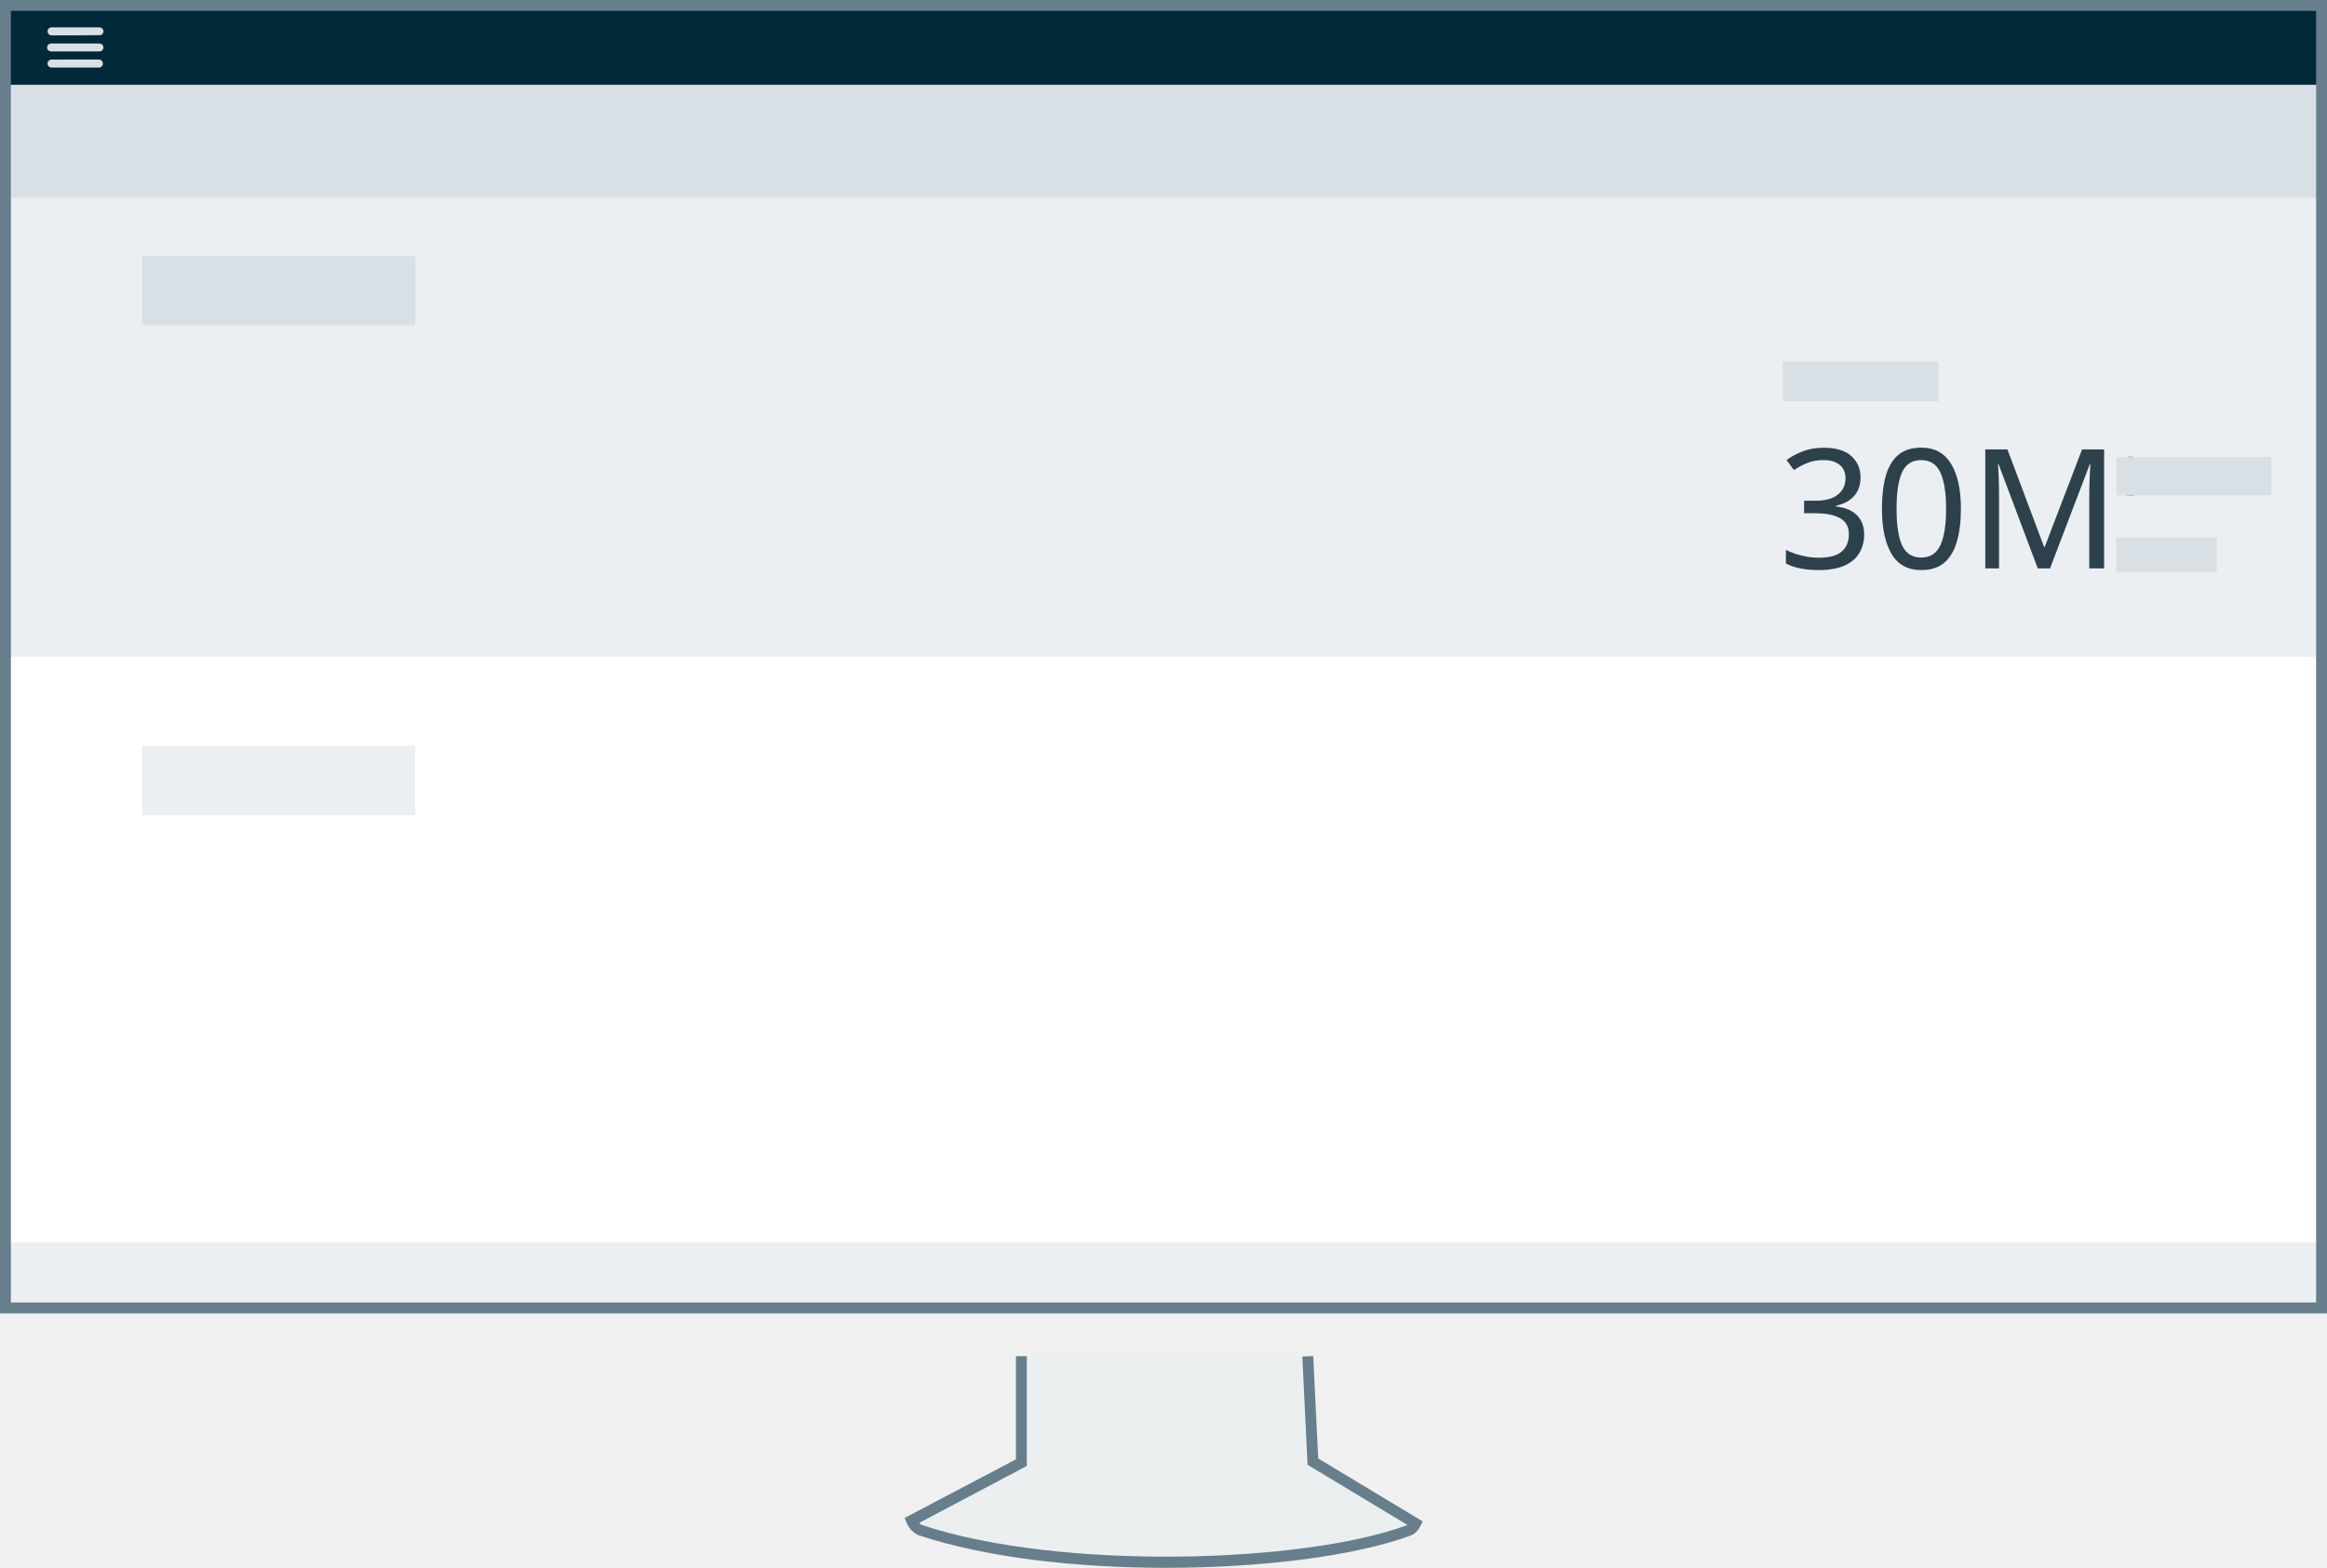
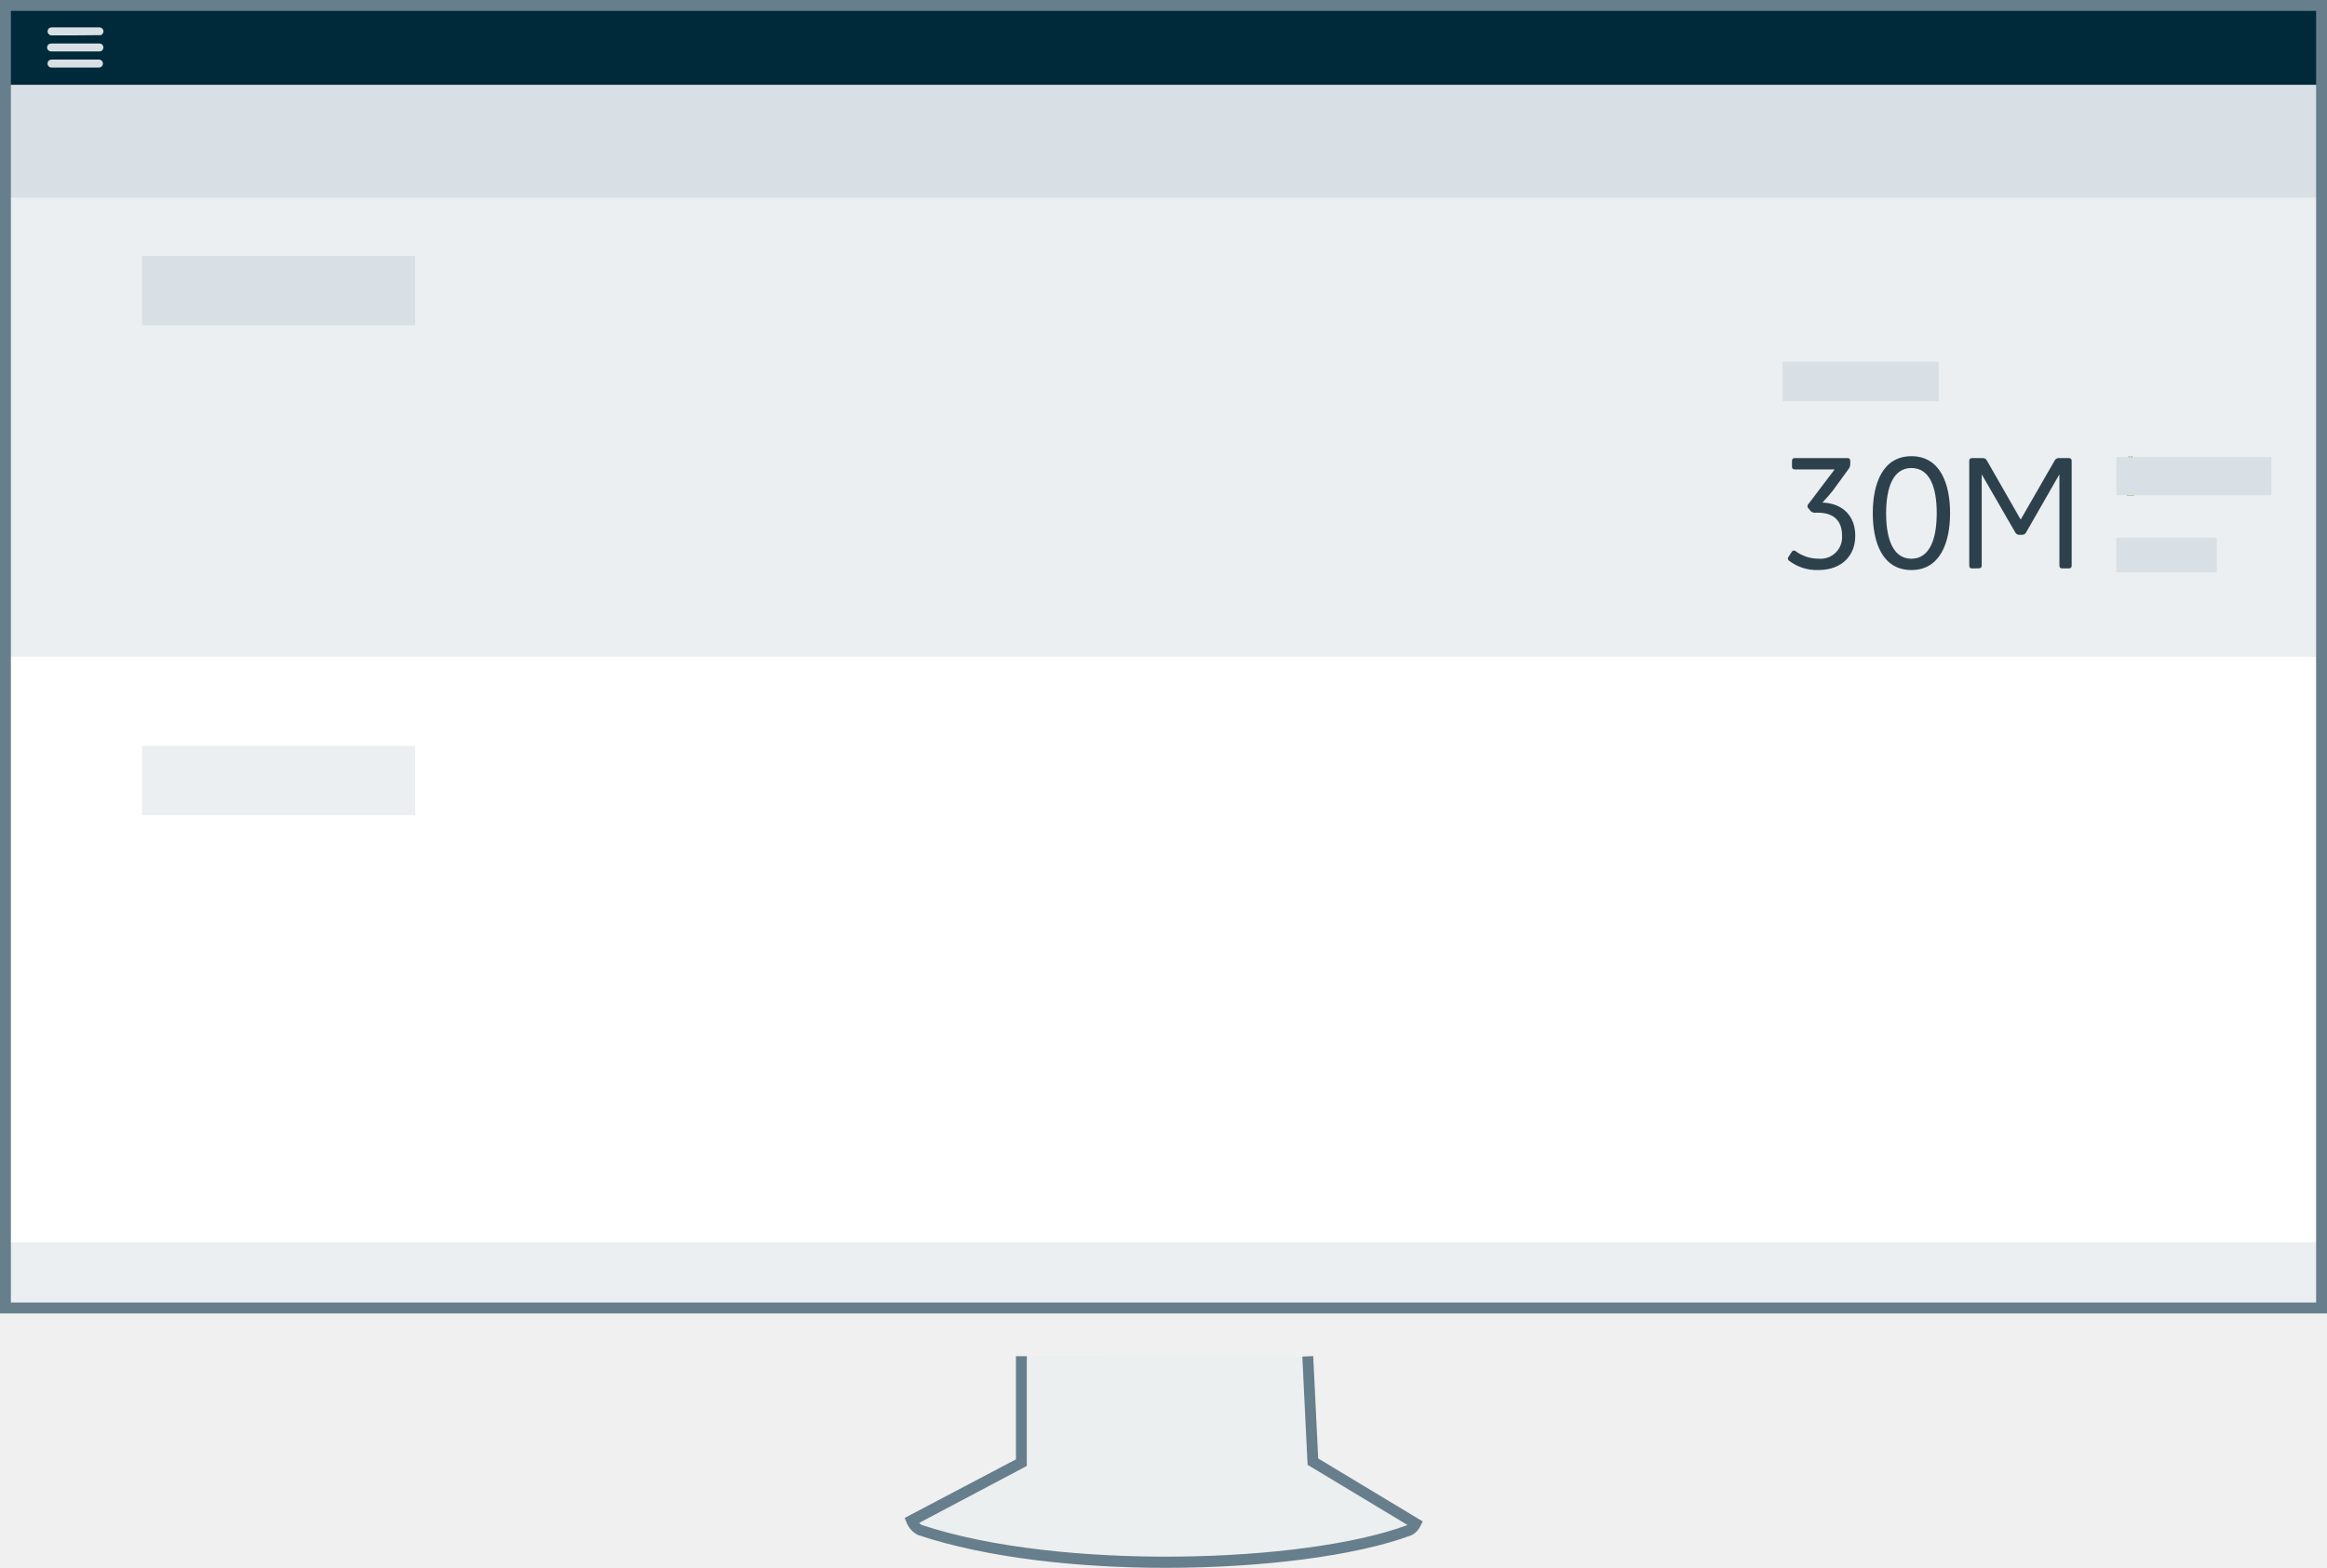
<svg xmlns="http://www.w3.org/2000/svg" viewBox="0 0 367.83 247.89">
  <defs>
-     <style>.cls-1{fill:#fff;}.cls-2{fill:#002939;}.cls-3{fill:#ebeff1;}.cls-4{fill:#d8e0e5;}.cls-5{fill:#374d5a;}.cls-6{fill:#e18d26;}.cls-7{fill:#010101;}.cls-8{fill:#b6c3cc;}.cls-9{fill:#a5d06b;}.cls-10{fill:#9279b7;}.cls-11,.cls-14{fill:#2d414d;}.cls-12{fill:#ebeff0;}.cls-13{fill:#677e8c;}.cls-14{font-size:26.35px;font-family:GEInspiraSans-Regular, GE Inspira Sans;}.cls-15{fill:#6ea341;}</style>
+     <style>.cls-1{fill:#fff;}.cls-2{fill:#002939;}.cls-3{fill:#ebeff1;}.cls-4{fill:#d8e0e5;}.cls-5{fill:#374d5a;}.cls-6{fill:#e18d26;}.cls-7{fill:#010101;}.cls-8{fill:#b6c3cc;}.cls-9{fill:#a5d06b;}.cls-10{fill:#9279b7;}.cls-11{fill:#2d414d;}.cls-12{fill:#ebeff0;}.cls-13{fill:#677e8c;}.cls-14{fill:#6ea341;}</style>
  </defs>
  <g id="Layer_2" data-name="Layer 2">
    <g id="content">
      <polygon class="cls-1" points="0.86 0.71 0.86 145.02 0.86 206.24 366.97 206.24 366.97 0.71 0.86 0.71" />
      <rect class="cls-2" x="0.86" y="0.71" width="366.11" height="12.74" />
      <rect class="cls-3" x="0.86" y="29.75" width="366.11" height="74.09" />
      <rect class="cls-4" x="0.86" y="13.44" width="366.11" height="17.8" />
      <rect class="cls-3" x="0.86" y="196.44" width="366.11" height="9.46" />
      <path class="cls-5" d="M69.81,92V88.63a14.87,14.87,0,1,0-29.74,0v3.32H29.2V88.63a25.73,25.73,0,0,1,51.47,0v3.32Z" />
      <path class="cls-6" d="M69.81,92V88.63a14.87,14.87,0,1,0-29.74,0v3.32H29.2V88.63a25.73,25.73,0,0,1,51.47,0v3.32Z" />
      <polygon class="cls-7" points="55.09 63.33 54.36 63.33 54.1 90.38 55.53 90.37 55.09 63.33" />
      <path class="cls-8" d="M54.94,62.89A25.77,25.77,0,0,1,80.67,88.62v3.32H69.81V88.63A14.89,14.89,0,0,0,54.94,73.75" />
      <polygon class="cls-7" points="55.09 63.33 54.36 63.33 54.1 90.38 55.53 90.37 55.09 63.33" />
      <path class="cls-9" d="M152.13,91.89V88.56a14.87,14.87,0,1,0-29.74,0v3.32H111.53V88.56a25.73,25.73,0,0,1,51.47,0v3.32Z" />
      <polygon class="cls-7" points="137.41 63.26 136.68 63.27 136.42 90.32 137.85 90.31 137.41 63.26" />
      <path class="cls-8" d="M137.26,63A25.77,25.77,0,0,1,163,88.68V92H152.13V88.69a14.89,14.89,0,0,0-14.87-14.87" />
      <polygon class="cls-7" points="137.41 63.39 136.68 63.4 136.42 90.44 137.85 90.44 137.41 63.39" />
      <path class="cls-10" d="M234.45,92V88.72a14.87,14.87,0,1,0-29.74,0V92H193.85V88.72a25.73,25.73,0,0,1,51.47,0V92Z" />
      <polygon class="cls-7" points="219.73 63.43 219 63.43 218.74 90.48 220.17 90.47 219.73 63.43" />
      <path class="cls-8" d="M219.58,62.79a25.77,25.77,0,0,1,25.74,25.73v3.32H234.45V88.53a14.89,14.89,0,0,0-14.87-14.87" />
      <polygon class="cls-7" points="219.73 63.23 219 63.23 218.74 90.28 220.17 90.28 219.73 63.23" />
      <g id="Area_Chart" data-name="Area Chart">
        <rect class="cls-11" x="22.45" y="187.82" width="229.76" height="0.3" transform="translate(274.67 375.93) rotate(-180)" />
        <polygon class="cls-10" points="240.14 163.06 228.06 160.28 215.99 160.54 203.91 162.54 191.83 162.06 179.75 160.64 167.68 163.33 155.6 165.48 143.52 166.53 131.44 165.12 119.36 165.06 107.29 167.8 95.21 170.95 83.13 169.09 71.06 169.09 58.98 173.27 46.9 170.01 34.82 173.9 22.75 175.76 22.75 177.81 22.45 187.81 252.22 187.81 252.22 171.75 252.22 171.72 252.22 161.8 240.14 163.06" />
        <polyline class="cls-9" points="252.22 156.29 240.14 154.79 228.06 156.39 215.99 153.83 203.91 155.75 191.83 157.09 179.75 156.8 167.68 154.68 155.6 157.03 143.52 160.93 131.44 158.8 119.36 160.28 107.29 158.75 95.21 155.69 83.13 156.23 71.06 158.32 58.98 157.32 46.9 158.43 34.82 161.42 22.74 162.38 22.74 175.76 34.82 173.9 46.9 170.01 58.98 173.27 71.06 169.09 83.13 169.09 95.21 170.95 107.29 167.8 119.36 165.06 131.44 165.12 143.52 166.53 155.6 165.48 167.68 163.33 179.75 160.64 191.83 162.06 203.91 162.54 215.99 160.54 228.06 160.28 240.14 163.06 252.22 161.8" />
        <polyline class="cls-6" points="252.22 156.29 240.14 154.79 228.06 156.39 215.99 153.83 203.91 155.75 191.83 157.09 179.75 156.8 167.68 154.68 155.6 157.03 143.52 160.93 131.44 158.8 119.36 160.28 107.29 158.75 95.21 155.69 83.13 156.23 71.06 158.32 58.98 157.32 46.9 158.43 34.82 161.42 22.74 162.38 22.74 158 34.82 156.14 46.9 152.24 58.98 155.5 71.06 151.32 83.13 151.32 95.21 153.19 107.29 150.03 119.36 147.3 131.44 147.35 143.52 148.77 155.6 147.72 167.68 145.56 179.75 142.88 191.83 144.3 203.91 144.77 215.99 142.78 228.06 142.51 240.14 145.3 252.22 144.04" />
      </g>
      <rect class="cls-10" x="287.63" y="171.4" width="1.22" height="8.14" />
      <rect class="cls-9" x="287.02" y="149.76" width="1.22" height="8.14" />
      <rect class="cls-6" x="286.41" y="130.08" width="1.22" height="8.14" />
      <path class="cls-12" d="M161.46,214.43v16.83l-17.36,9.14s.48,1.22,1.33,1.5c22.07,7.32,60.62,6.23,77.36,0,.55-.2,1-1,1-1l-16.23-9.77-.81-16.65" />
      <path class="cls-13" d="M184.24,247.89c-13.88,0-28.25-1.57-39.08-5.17a3.62,3.62,0,0,1-1.86-2L143,240l17.59-9.26V214.43h1.72v17.35l-17,9a1,1,0,0,0,.41.34c21.88,7.25,60.5,6.07,76.77,0l-15.8-9.52-.83-17.11,1.72-.08.79,16.19,16.52,9.95-.35.71a3.11,3.11,0,0,1-1.43,1.48C214.35,246,199.59,247.89,184.24,247.89Z" />
      <path class="cls-13" d="M367.83,207.66H0V0H367.83ZM1.72,205.93H366.11V1.72H1.72Z" />
      <path class="cls-4" d="M11.87,5.59H8.15a.63.63,0,1,1,0-1.26h7.52a.64.64,0,0,1,.68.56.63.63,0,0,1-.43.67,1,1,0,0,1-.29,0Z" />
      <path class="cls-4" d="M11.89,9.42h3.75a.63.63,0,1,1,0,1.26H8.14a.63.63,0,1,1,0-1.26Z" />
      <path class="cls-4" d="M11.89,6.88h3.78a.62.62,0,0,1,.63.85.59.59,0,0,1-.57.4H8.18a.68.68,0,0,1-.56-.19.6.6,0,0,1-.13-.67.61.61,0,0,1,.6-.39h3.8Z" />
      <rect class="cls-3" x="22.45" y="117.93" width="43.18" height="10.95" />
      <rect class="cls-4" x="22.45" y="40.47" width="43.18" height="10.95" />
      <rect class="cls-4" x="281.77" y="57.17" width="24.69" height="6.26" />
      <rect class="cls-4" x="292.56" y="130.73" width="27.79" height="1.41" />
      <rect class="cls-4" x="292.56" y="133.3" width="16.95" height="1.41" />
      <rect class="cls-4" x="292.56" y="135.88" width="24.57" height="1.41" />
      <rect class="cls-4" x="292.56" y="150.49" width="27.79" height="1.41" />
      <rect class="cls-4" x="292.56" y="153.07" width="16.95" height="1.41" />
      <rect class="cls-4" x="292.56" y="155.65" width="24.57" height="1.41" />
      <rect class="cls-4" x="292.56" y="172.4" width="27.79" height="1.41" />
      <rect class="cls-4" x="292.56" y="174.98" width="16.95" height="1.41" />
      <rect class="cls-4" x="292.56" y="177.56" width="24.57" height="1.41" />
-       <text class="cls-14" transform="translate(281.11 89.87)">30M</text>
-       <path class="cls-15" d="M337.32,78.35H336.2V74.14l-.79.79-.8-.8,1.75-1.75.1-.08v-.24l.17.17a.57.57,0,0,1,.25,0l.17-.17v.25l.1.08,1.75,1.75-.79.8-.8-.8Z" />
+       <path class="cls-11" d="M287.38,90.13a7.23,7.23,0,0,1-4.56-1.45.45.45,0,0,1-.08-.69l.47-.71a.41.41,0,0,1,.66-.11,6,6,0,0,0,3.56,1.16,3.4,3.4,0,0,0,3.74-3.69c0-2.08-1.11-3.58-3.82-3.58h-.47a.83.83,0,0,1-.74-.34l-.26-.32a.49.49,0,0,1,0-.74L290,74.22h-6.27c-.34,0-.47-.13-.47-.47V72.9c0-.34.13-.47.47-.47H292c.34,0,.47.13.47.47v.45a1.22,1.22,0,0,1-.29.84l-2.42,3.32a23.59,23.59,0,0,1-1.69,1.95c3.45.13,5.19,2.37,5.19,5.19C293.31,87.63,291.36,90.13,287.38,90.13Z" />
+       <path class="cls-11" d="M302.14,90.13c-4.59,0-6.11-4.37-6.11-9s1.55-9,6.11-9,6.11,4.37,6.11,9S306.69,90.13,302.14,90.13Zm0-1.79c2.82,0,4-3,4-7.19S305,74,302.14,74s-4,3-4,7.19S299.32,88.34,302.14,88.34Z" />
+       <path class="cls-11" d="M311.75,89.87c-.34,0-.47-.13-.47-.47V72.9c0-.34.13-.47.47-.47h1.63a.71.71,0,0,1,.71.42l5.32,9.3,5.35-9.3a.71.71,0,0,1,.71-.42H327c.34,0,.47.13.47.47v16.5c0,.34-.13.47-.47.47h-1c-.34,0-.47-.13-.47-.47V75l-5.24,9.14a.71.71,0,0,1-.71.42h-.34a.71.71,0,0,1-.71-.42L313.25,75V89.39c0,.34-.13.47-.47.47Z" />
+       <path class="cls-14" d="M337.32,78.35H336.2V74.14l-.79.79-.8-.8,1.75-1.75.1-.08v-.24l.17.17a.57.57,0,0,1,.25,0l.17-.17v.25l.1.08,1.75,1.75-.79.8-.8-.8Z" />
      <rect class="cls-4" x="334.52" y="72.27" width="24.52" height="6.04" />
      <rect class="cls-4" x="334.52" y="85.01" width="15.89" height="5.47" />
      <rect class="cls-3" x="9.44" y="54.36" width="250.29" height="45.62" />
      <polygon class="cls-1" points="263.76 120.26 263.76 136.59 9.44 136.59 9.44 190.83 353.08 190.83 353.08 171.4 353.08 136.59 353.08 120.26 263.76 120.26" />
    </g>
  </g>
</svg>
